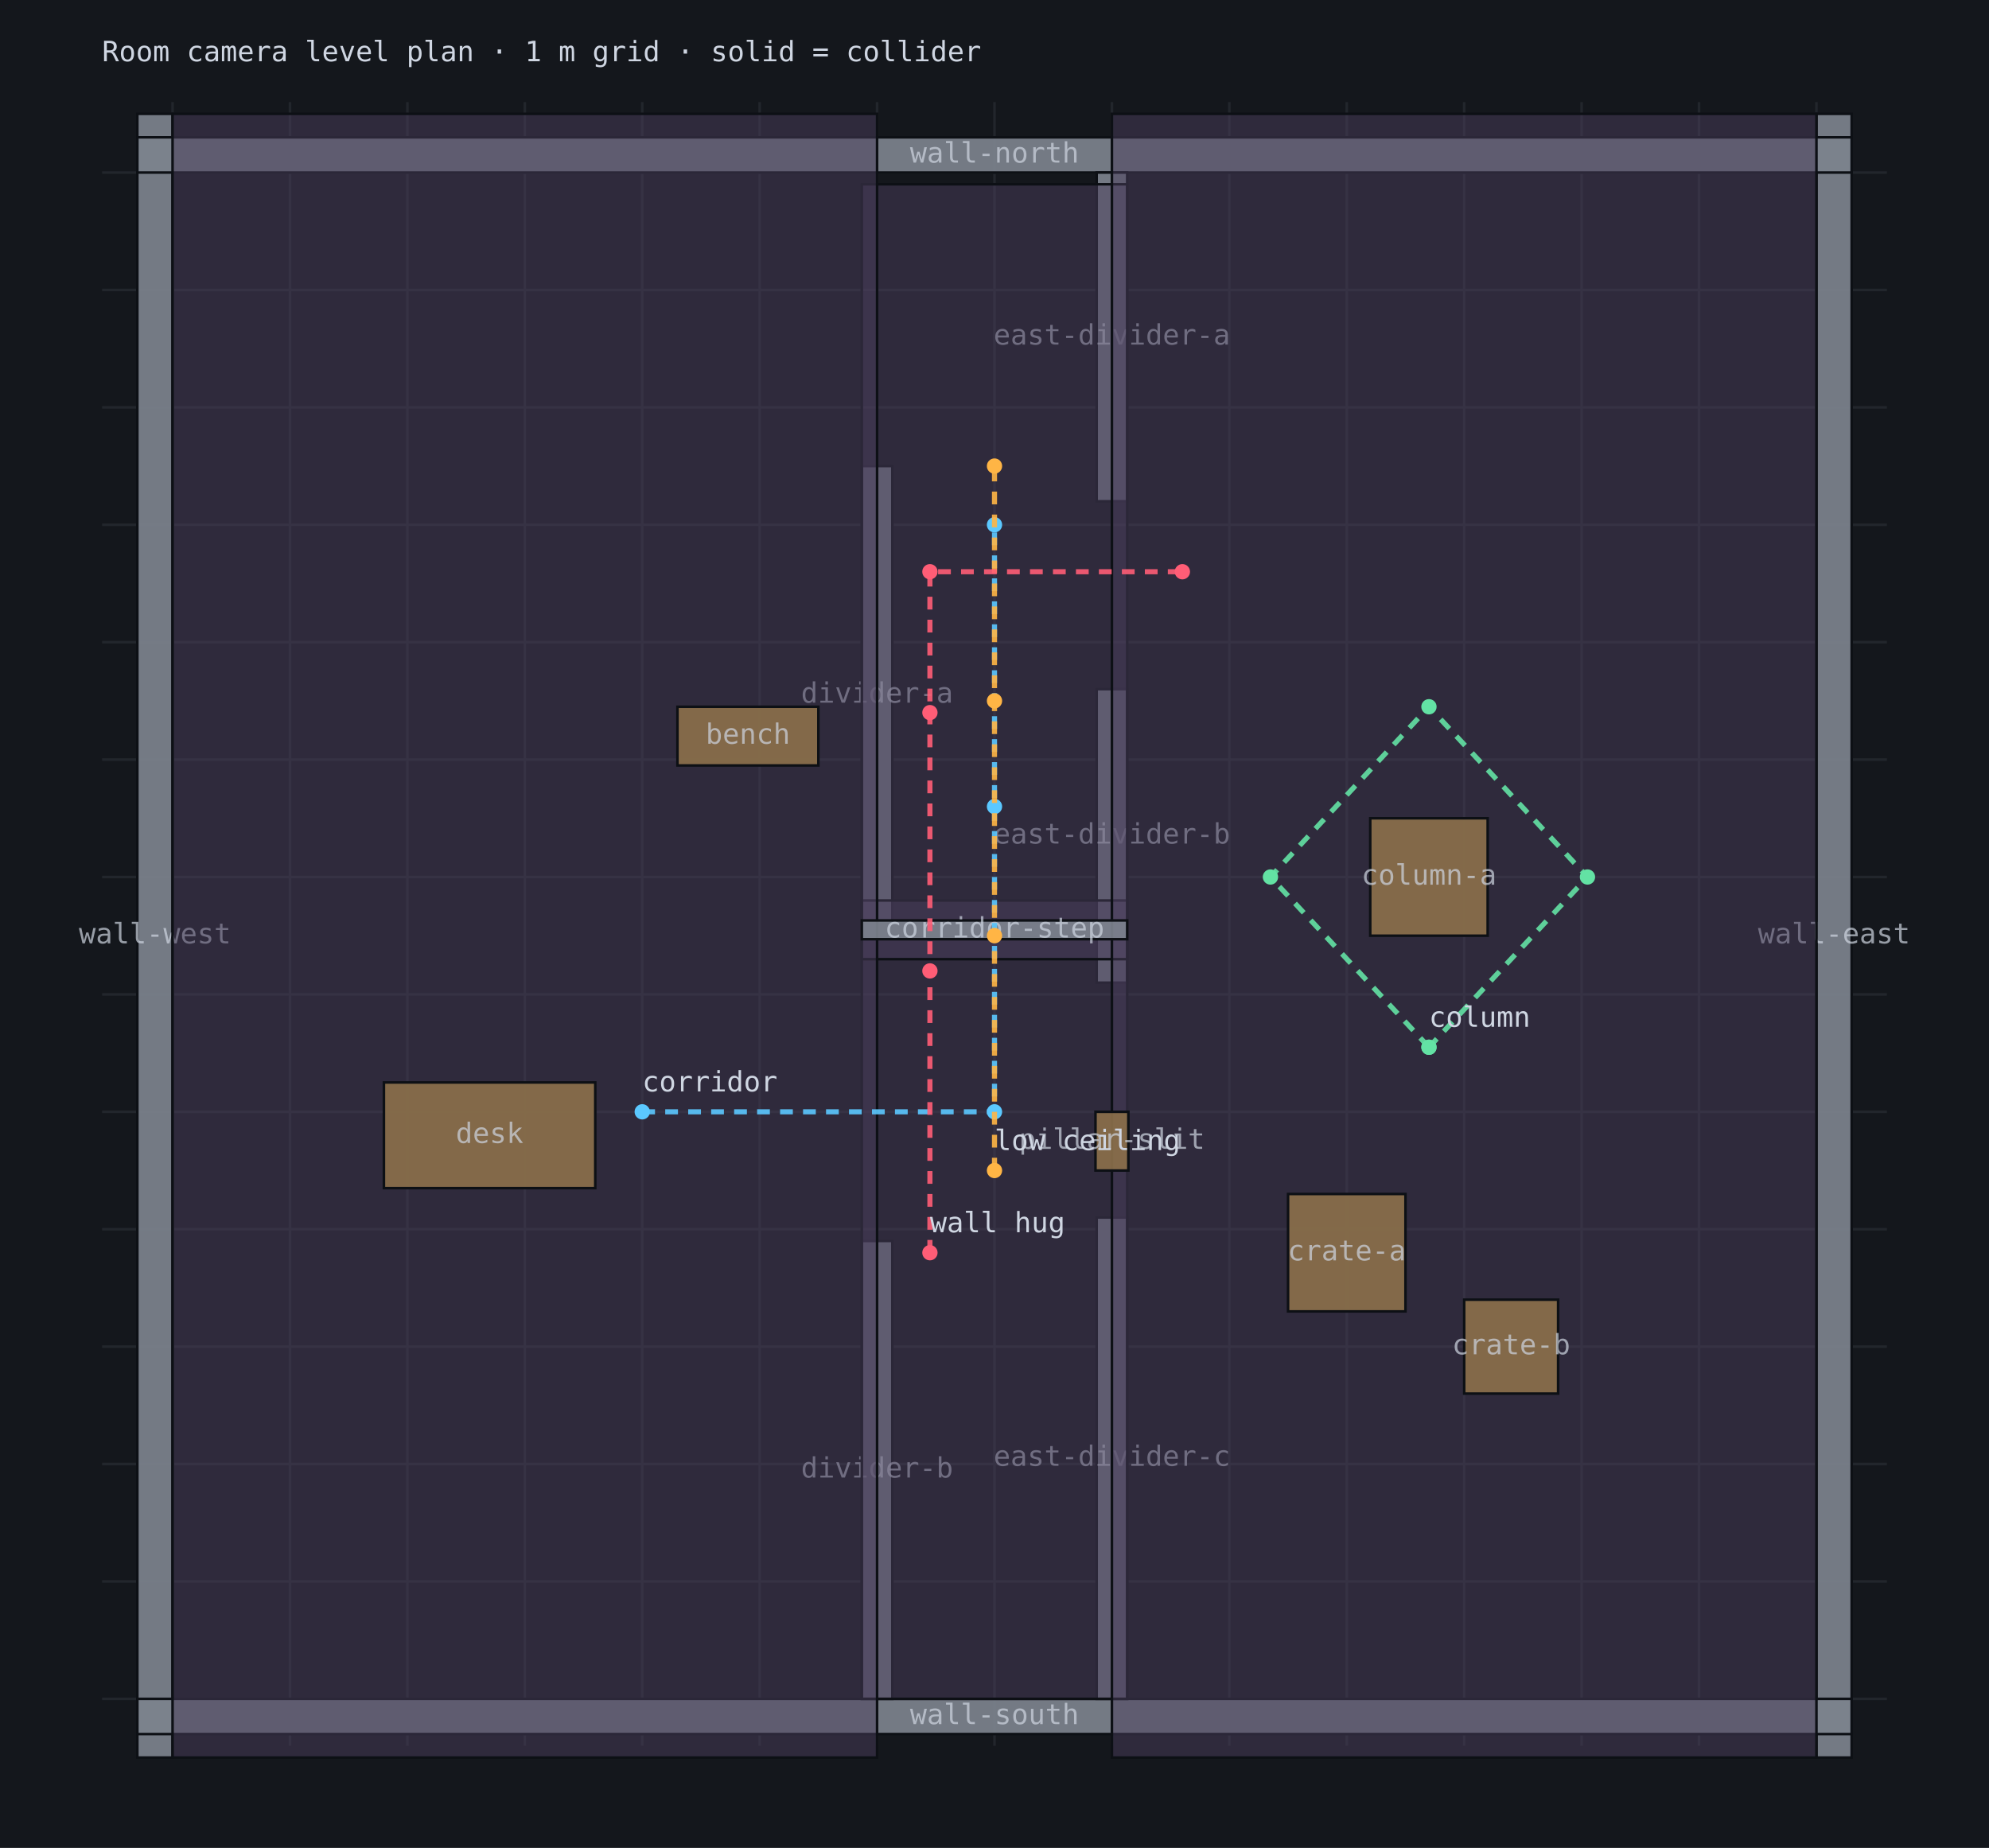
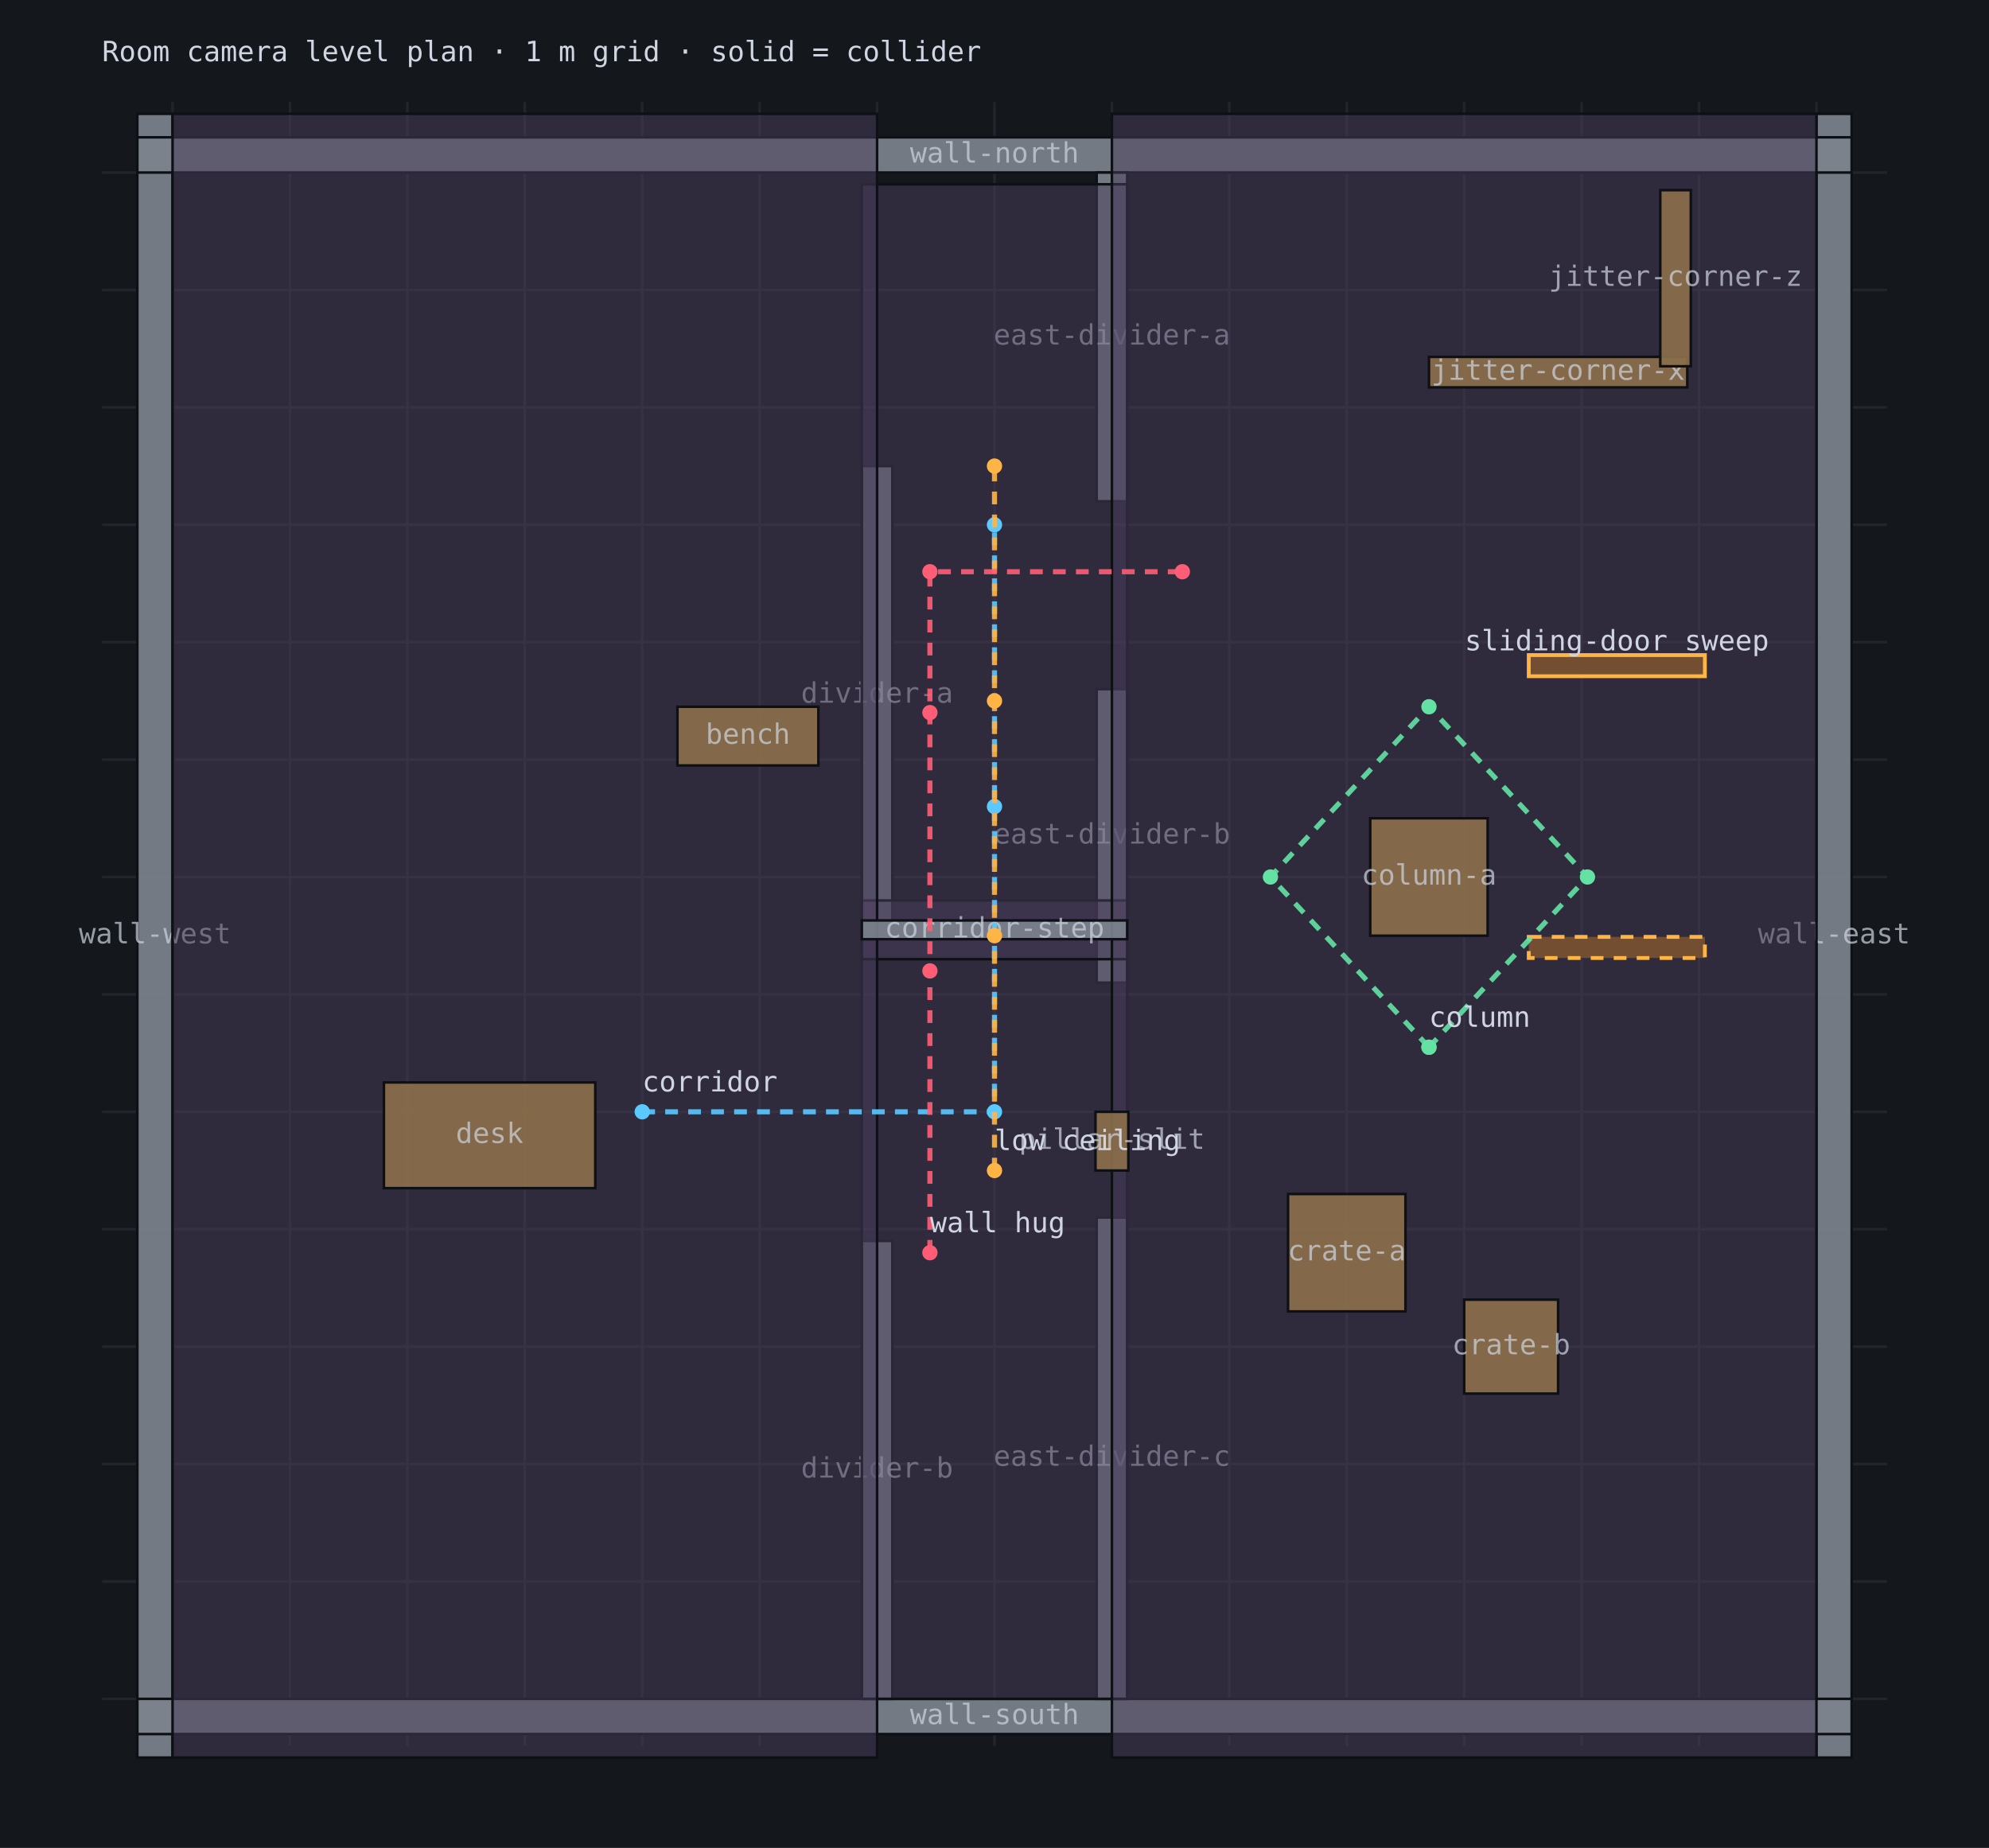
<svg xmlns="http://www.w3.org/2000/svg" width="779.2" height="724" viewBox="0 0 779.2 724">
  <style>
  text { font: 11px ui-monospace, monospace; fill: #cfd6e2; }
</style>
  <rect width="100%" height="100%" fill="#14171c" />
  <line x1="67.6" y1="40" x2="67.6" y2="684" stroke="#22262c" />
  <line x1="113.6" y1="40" x2="113.6" y2="684" stroke="#22262c" />
  <line x1="159.6" y1="40" x2="159.6" y2="684" stroke="#22262c" />
  <line x1="205.6" y1="40" x2="205.6" y2="684" stroke="#22262c" />
  <line x1="251.6" y1="40" x2="251.6" y2="684" stroke="#22262c" />
  <line x1="297.6" y1="40" x2="297.6" y2="684" stroke="#22262c" />
  <line x1="343.6" y1="40" x2="343.6" y2="684" stroke="#22262c" />
  <line x1="389.6" y1="40" x2="389.6" y2="684" stroke="#22262c" />
  <line x1="435.6" y1="40" x2="435.6" y2="684" stroke="#22262c" />
  <line x1="481.6" y1="40" x2="481.6" y2="684" stroke="#22262c" />
  <line x1="527.6" y1="40" x2="527.6" y2="684" stroke="#22262c" />
  <line x1="573.6" y1="40" x2="573.6" y2="684" stroke="#22262c" />
  <line x1="619.6" y1="40" x2="619.6" y2="684" stroke="#22262c" />
  <line x1="665.6" y1="40" x2="665.6" y2="684" stroke="#22262c" />
  <line x1="711.6" y1="40" x2="711.6" y2="684" stroke="#22262c" />
  <line x1="40" y1="67.6" x2="739.2" y2="67.6" stroke="#22262c" />
  <line x1="40" y1="113.6" x2="739.2" y2="113.6" stroke="#22262c" />
  <line x1="40" y1="159.6" x2="739.2" y2="159.6" stroke="#22262c" />
  <line x1="40" y1="205.6" x2="739.2" y2="205.6" stroke="#22262c" />
  <line x1="40" y1="251.6" x2="739.2" y2="251.6" stroke="#22262c" />
  <line x1="40" y1="297.6" x2="739.2" y2="297.6" stroke="#22262c" />
  <line x1="40" y1="343.6" x2="739.2" y2="343.6" stroke="#22262c" />
  <line x1="40" y1="389.6" x2="739.2" y2="389.6" stroke="#22262c" />
  <line x1="40" y1="435.6" x2="739.2" y2="435.6" stroke="#22262c" />
  <line x1="40" y1="481.6" x2="739.2" y2="481.6" stroke="#22262c" />
  <line x1="40" y1="527.6" x2="739.2" y2="527.6" stroke="#22262c" />
  <line x1="40" y1="573.6" x2="739.2" y2="573.6" stroke="#22262c" />
  <line x1="40" y1="619.6" x2="739.2" y2="619.6" stroke="#22262c" />
  <line x1="40" y1="665.6" x2="739.2" y2="665.6" stroke="#22262c" />
  <rect x="53.8" y="44.6" width="13.8" height="644" fill="#7c828d" fill-opacity="0.92" stroke="#0d1015" stroke-width="1" />
  <text x="60.7" y="369.6" text-anchor="middle" font-size="9" fill="#e6ecf6" fill-opacity="0.7">wall-west</text>
  <rect x="711.6" y="44.6" width="13.8" height="644" fill="#7c828d" fill-opacity="0.92" stroke="#0d1015" stroke-width="1" />
  <text x="718.5" y="369.6" text-anchor="middle" font-size="9" fill="#e6ecf6" fill-opacity="0.7">wall-east</text>
  <rect x="53.8" y="53.8" width="671.6" height="13.8" fill="#7c828d" fill-opacity="0.92" stroke="#0d1015" stroke-width="1" />
  <text x="389.6" y="63.7" text-anchor="middle" font-size="9" fill="#e6ecf6" fill-opacity="0.7">wall-north</text>
  <rect x="53.8" y="665.6" width="671.6" height="13.8" fill="#7c828d" fill-opacity="0.92" stroke="#0d1015" stroke-width="1" />
  <text x="389.6" y="675.5" text-anchor="middle" font-size="9" fill="#e6ecf6" fill-opacity="0.7">wall-south</text>
  <rect x="337.62" y="182.6" width="11.96" height="179.4" fill="#7c828d" fill-opacity="0.92" stroke="#0d1015" stroke-width="1" />
  <text x="343.6" y="275.3" text-anchor="middle" font-size="9" fill="#e6ecf6" fill-opacity="0.7">divider-a</text>
  <rect x="337.62" y="486.2" width="11.96" height="179.4" fill="#7c828d" fill-opacity="0.92" stroke="#0d1015" stroke-width="1" />
  <text x="343.6" y="578.9" text-anchor="middle" font-size="9" fill="#e6ecf6" fill-opacity="0.7">divider-b</text>
  <rect x="429.62" y="67.6" width="11.96" height="128.8" fill="#7c828d" fill-opacity="0.92" stroke="#0d1015" stroke-width="1" />
  <text x="435.6" y="135" text-anchor="middle" font-size="9" fill="#e6ecf6" fill-opacity="0.7">east-divider-a</text>
  <rect x="429.62" y="270" width="11.96" height="115" fill="#7c828d" fill-opacity="0.92" stroke="#0d1015" stroke-width="1" />
  <text x="435.6" y="330.5" text-anchor="middle" font-size="9" fill="#e6ecf6" fill-opacity="0.7">east-divider-b</text>
  <rect x="429.62" y="477" width="11.96" height="188.6" fill="#7c828d" fill-opacity="0.92" stroke="#0d1015" stroke-width="1" />
  <text x="435.6" y="574.3" text-anchor="middle" font-size="9" fill="#e6ecf6" fill-opacity="0.7">east-divider-c</text>
  <rect x="337.62" y="352.8" width="103.96" height="312.8" fill="#4a3f5c" fill-opacity="0.5" stroke="#0d1015" stroke-width="1" />
  <rect x="337.62" y="72.2" width="103.96" height="303.6" fill="#4a3f5c" fill-opacity="0.5" stroke="#0d1015" stroke-width="1" />
  <rect x="67.6" y="44.6" width="276" height="644" fill="#4a3f5c" fill-opacity="0.5" stroke="#0d1015" stroke-width="1" />
  <rect x="435.6" y="44.6" width="276" height="644" fill="#4a3f5c" fill-opacity="0.5" stroke="#0d1015" stroke-width="1" />
  <rect x="337.62" y="360.62" width="103.96" height="7.36" fill="#7c828d" fill-opacity="0.92" stroke="#0d1015" stroke-width="1" />
  <text x="389.6" y="367.3" text-anchor="middle" font-size="9" fill="#e6ecf6" fill-opacity="0.7">corridor-step</text>
  <rect x="536.8" y="320.6" width="46" height="46" fill="#8a6f4a" fill-opacity="0.92" stroke="#0d1015" stroke-width="1" />
  <text x="559.8" y="346.6" text-anchor="middle" font-size="9" fill="#e6ecf6" fill-opacity="0.7">column-a</text>
  <rect x="504.6" y="467.8" width="46" height="46" fill="#8a6f4a" fill-opacity="0.92" stroke="#0d1015" stroke-width="1" />
  <text x="527.6" y="493.8" text-anchor="middle" font-size="9" fill="#e6ecf6" fill-opacity="0.7">crate-a</text>
  <rect x="573.6" y="509.2" width="36.8" height="36.8" fill="#8a6f4a" fill-opacity="0.92" stroke="#0d1015" stroke-width="1" />
  <text x="592" y="530.6" text-anchor="middle" font-size="9" fill="#e6ecf6" fill-opacity="0.7">crate-b</text>
  <rect x="429.16" y="435.6" width="12.88" height="23" fill="#8a6f4a" fill-opacity="0.92" stroke="#0d1015" stroke-width="1" />
  <text x="435.6" y="450.1" text-anchor="middle" font-size="9" fill="#e6ecf6" fill-opacity="0.7">pillar-slit</text>
  <rect x="150.4" y="424.1" width="82.8" height="41.4" fill="#8a6f4a" fill-opacity="0.92" stroke="#0d1015" stroke-width="1" />
  <text x="191.8" y="447.8" text-anchor="middle" font-size="9" fill="#e6ecf6" fill-opacity="0.7">desk</text>
  <rect x="265.4" y="276.9" width="55.2" height="23" fill="#8a6f4a" fill-opacity="0.92" stroke="#0d1015" stroke-width="1" />
  <text x="293" y="291.4" text-anchor="middle" font-size="9" fill="#e6ecf6" fill-opacity="0.7">bench</text>
+   <rect x="559.8" y="139.82" width="101.2" height="11.96" fill="#8a6f4a" fill-opacity="0.92" stroke="#0d1015" stroke-width="1" />
+   <text x="610.4" y="148.8" text-anchor="middle" font-size="9" fill="#e6ecf6" fill-opacity="0.7">jitter-corner-x</text>
+   <rect x="650.42" y="74.5" width="11.96" height="69" fill="#8a6f4a" fill-opacity="0.92" stroke="#0d1015" stroke-width="1" />
+   <text x="656.4" y="112" text-anchor="middle" font-size="9" fill="#e6ecf6" fill-opacity="0.7">jitter-corner-z</text>
+   <rect x="598.9" y="256.66" width="69" height="8.28" fill="#7a5230" fill-opacity="0.9" stroke="#ffb545" stroke-width="1.5" />
+   <rect x="598.9" y="367.06" width="69" height="8.28" fill="#7a5230" fill-opacity="0.9" stroke="#ffb545" stroke-width="1.5" stroke-dasharray="5 4" />
+   <text x="633.4" y="254.8" text-anchor="middle" font-size="9" fill="#ffb545">sliding-door sweep</text>
  <polyline points="251.6,435.6 389.6,435.6 389.6,316 389.6,205.6" fill="none" stroke="#5bc8ff" stroke-width="2" stroke-dasharray="5 4" stroke-opacity="0.9" />
  <circle cx="251.6" cy="435.6" r="3" fill="#5bc8ff" />
  <circle cx="389.6" cy="435.6" r="3" fill="#5bc8ff" />
  <circle cx="389.6" cy="316" r="3" fill="#5bc8ff" />
  <circle cx="389.6" cy="205.6" r="3" fill="#5bc8ff" />
  <text x="251.6" y="427.6" fill="#5bc8ff">corridor</text>
  <polyline points="389.6,458.6 389.6,366.6 389.6,274.6 389.6,182.6" fill="none" stroke="#ffb545" stroke-width="2" stroke-dasharray="5 4" stroke-opacity="0.9" />
  <circle cx="389.6" cy="458.6" r="3" fill="#ffb545" />
  <circle cx="389.6" cy="366.6" r="3" fill="#ffb545" />
  <circle cx="389.6" cy="274.6" r="3" fill="#ffb545" />
  <circle cx="389.6" cy="182.6" r="3" fill="#ffb545" />
  <text x="389.6" y="450.6" fill="#ffb545">low ceiling</text>
  <polyline points="364.3,490.8 364.3,380.4 364.3,279.2 364.3,224 463.2,224" fill="none" stroke="#ff5d76" stroke-width="2" stroke-dasharray="5 4" stroke-opacity="0.9" />
  <circle cx="364.3" cy="490.8" r="3" fill="#ff5d76" />
  <circle cx="364.3" cy="380.4" r="3" fill="#ff5d76" />
  <circle cx="364.3" cy="279.2" r="3" fill="#ff5d76" />
  <circle cx="364.3" cy="224" r="3" fill="#ff5d76" />
  <circle cx="463.2" cy="224" r="3" fill="#ff5d76" />
  <text x="364.3" y="482.8" fill="#ff5d76">wall hug</text>
  <polyline points="559.8,410.3 497.7,343.6 559.8,276.9 621.9,343.6 559.8,410.3" fill="none" stroke="#63e2a4" stroke-width="2" stroke-dasharray="5 4" stroke-opacity="0.9" />
  <circle cx="559.8" cy="410.3" r="3" fill="#63e2a4" />
  <circle cx="497.7" cy="343.6" r="3" fill="#63e2a4" />
  <circle cx="559.8" cy="276.9" r="3" fill="#63e2a4" />
  <circle cx="621.9" cy="343.6" r="3" fill="#63e2a4" />
  <circle cx="559.8" cy="410.3" r="3" fill="#63e2a4" />
  <text x="559.8" y="402.3" fill="#63e2a4">column</text>
  <text x="40" y="24" font-size="13">Room camera level plan · 1 m grid · solid = collider</text>
</svg>
